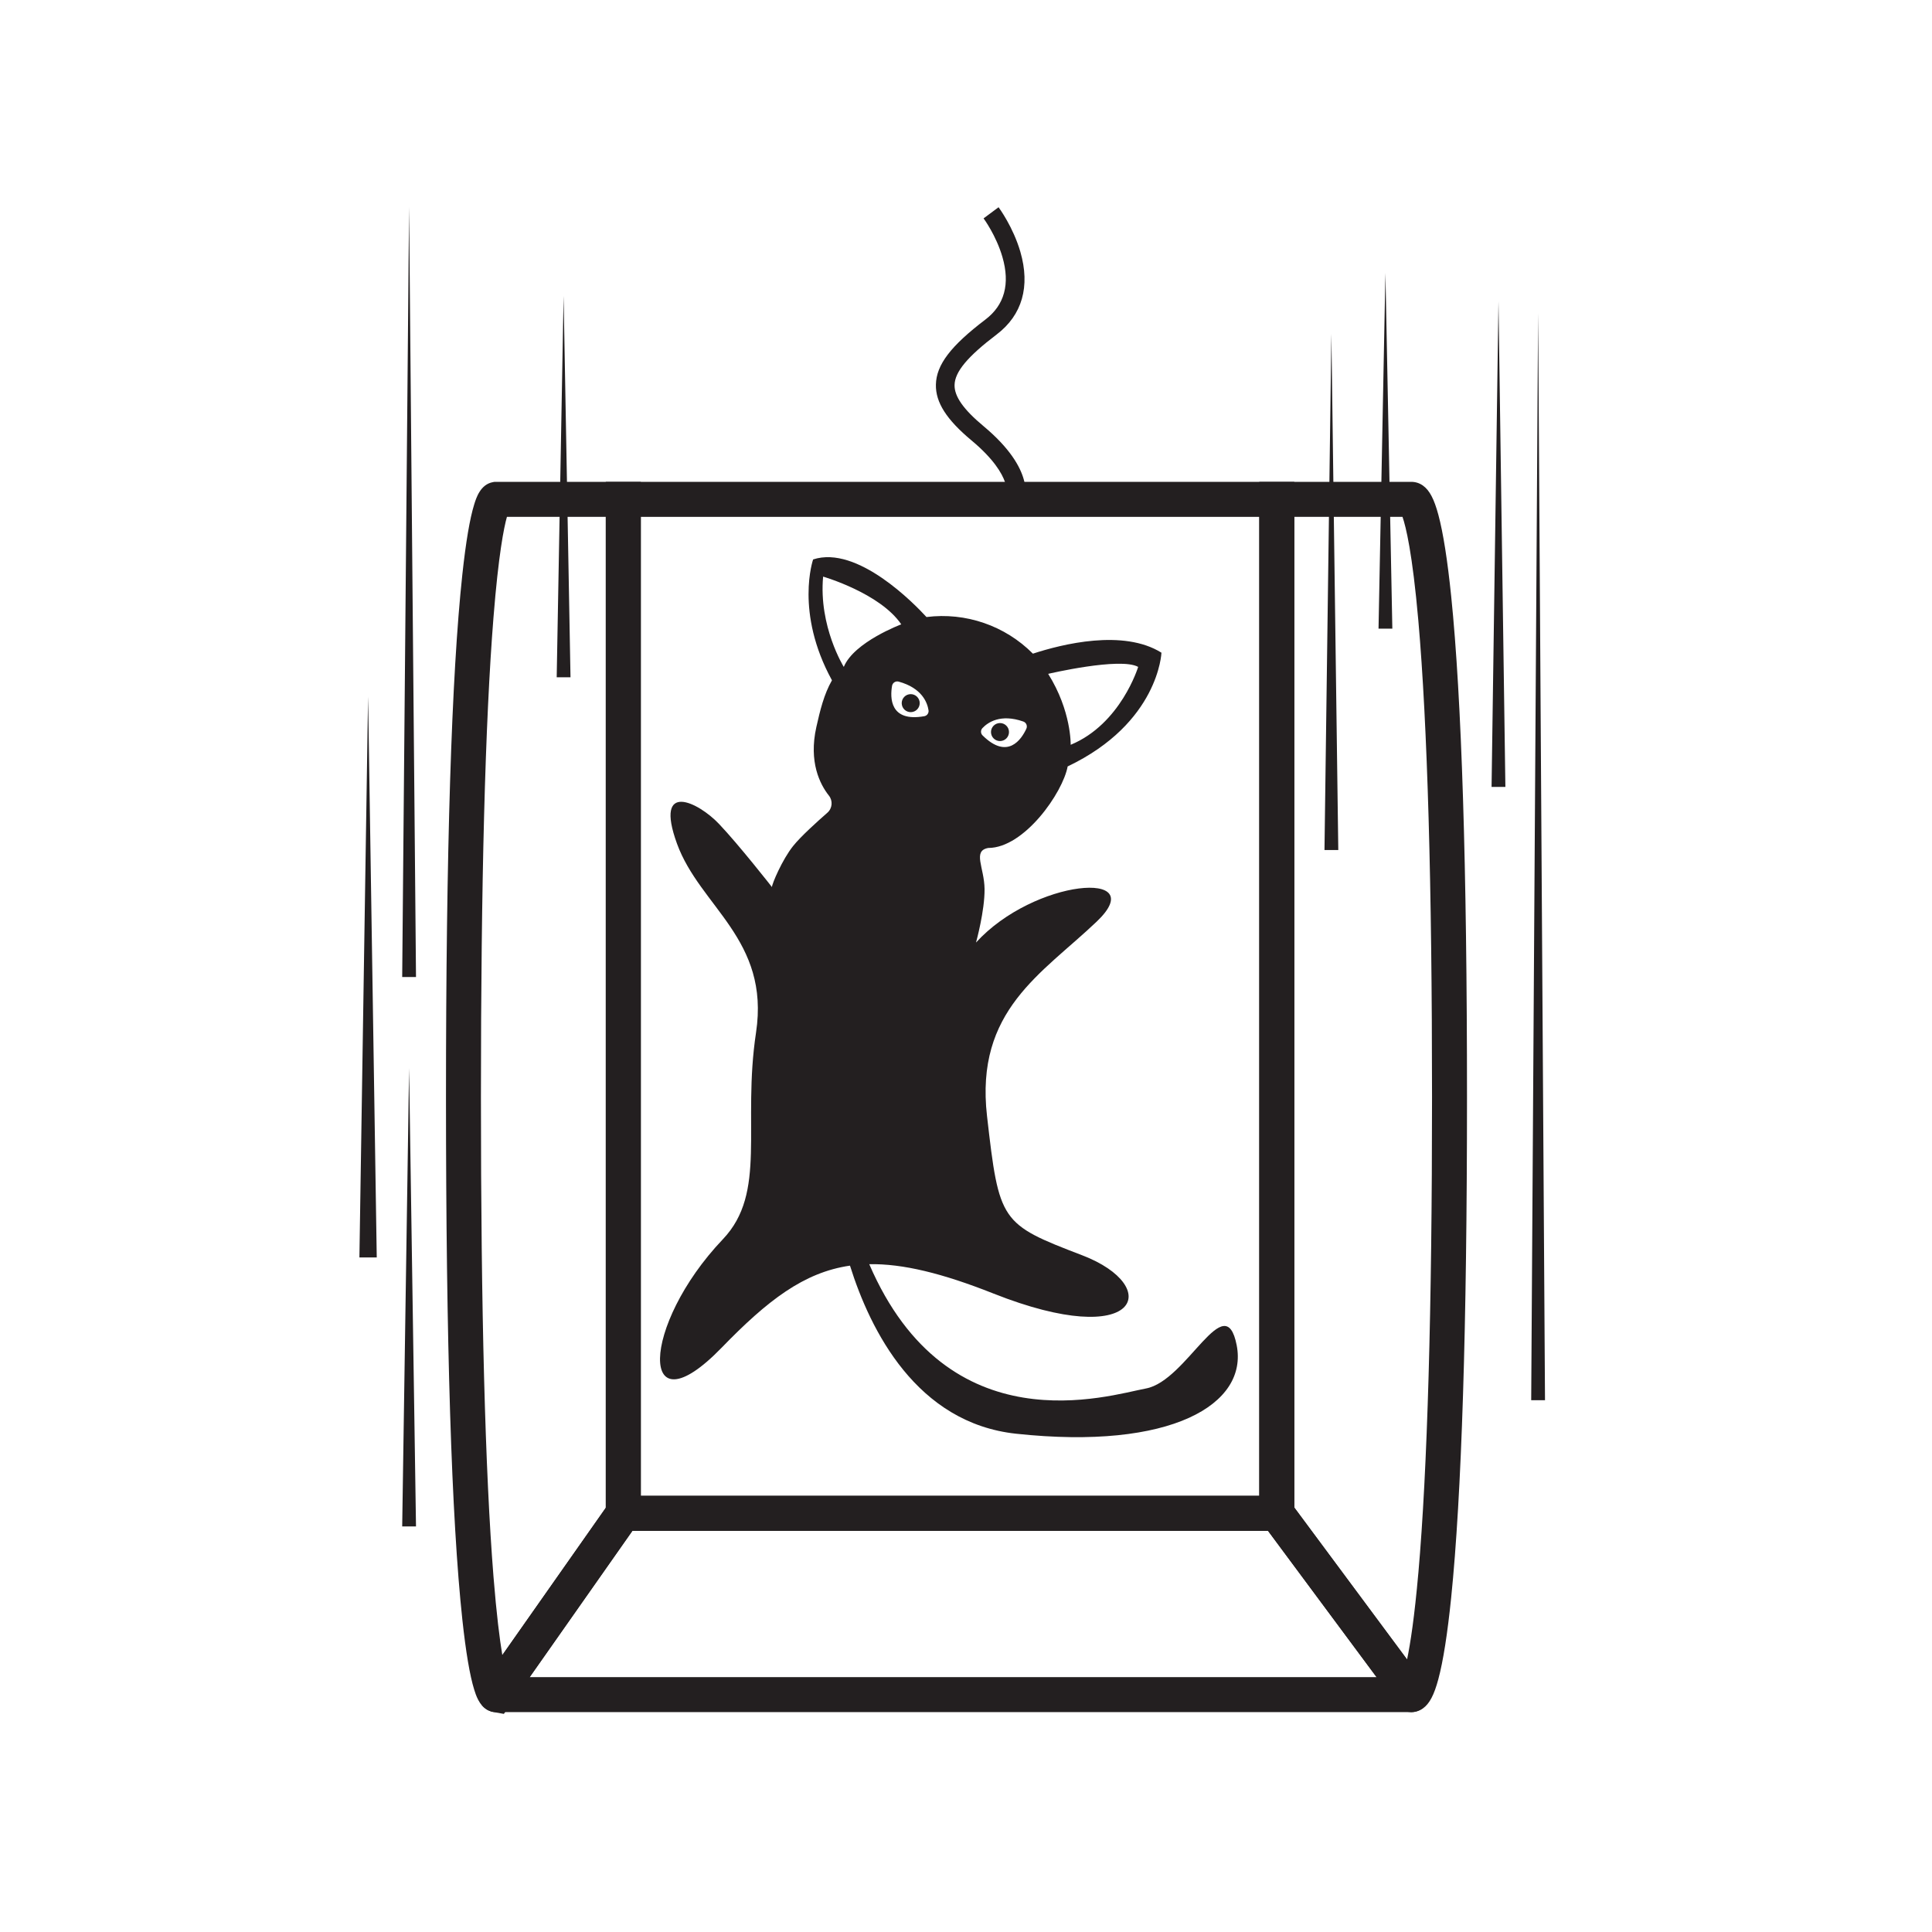
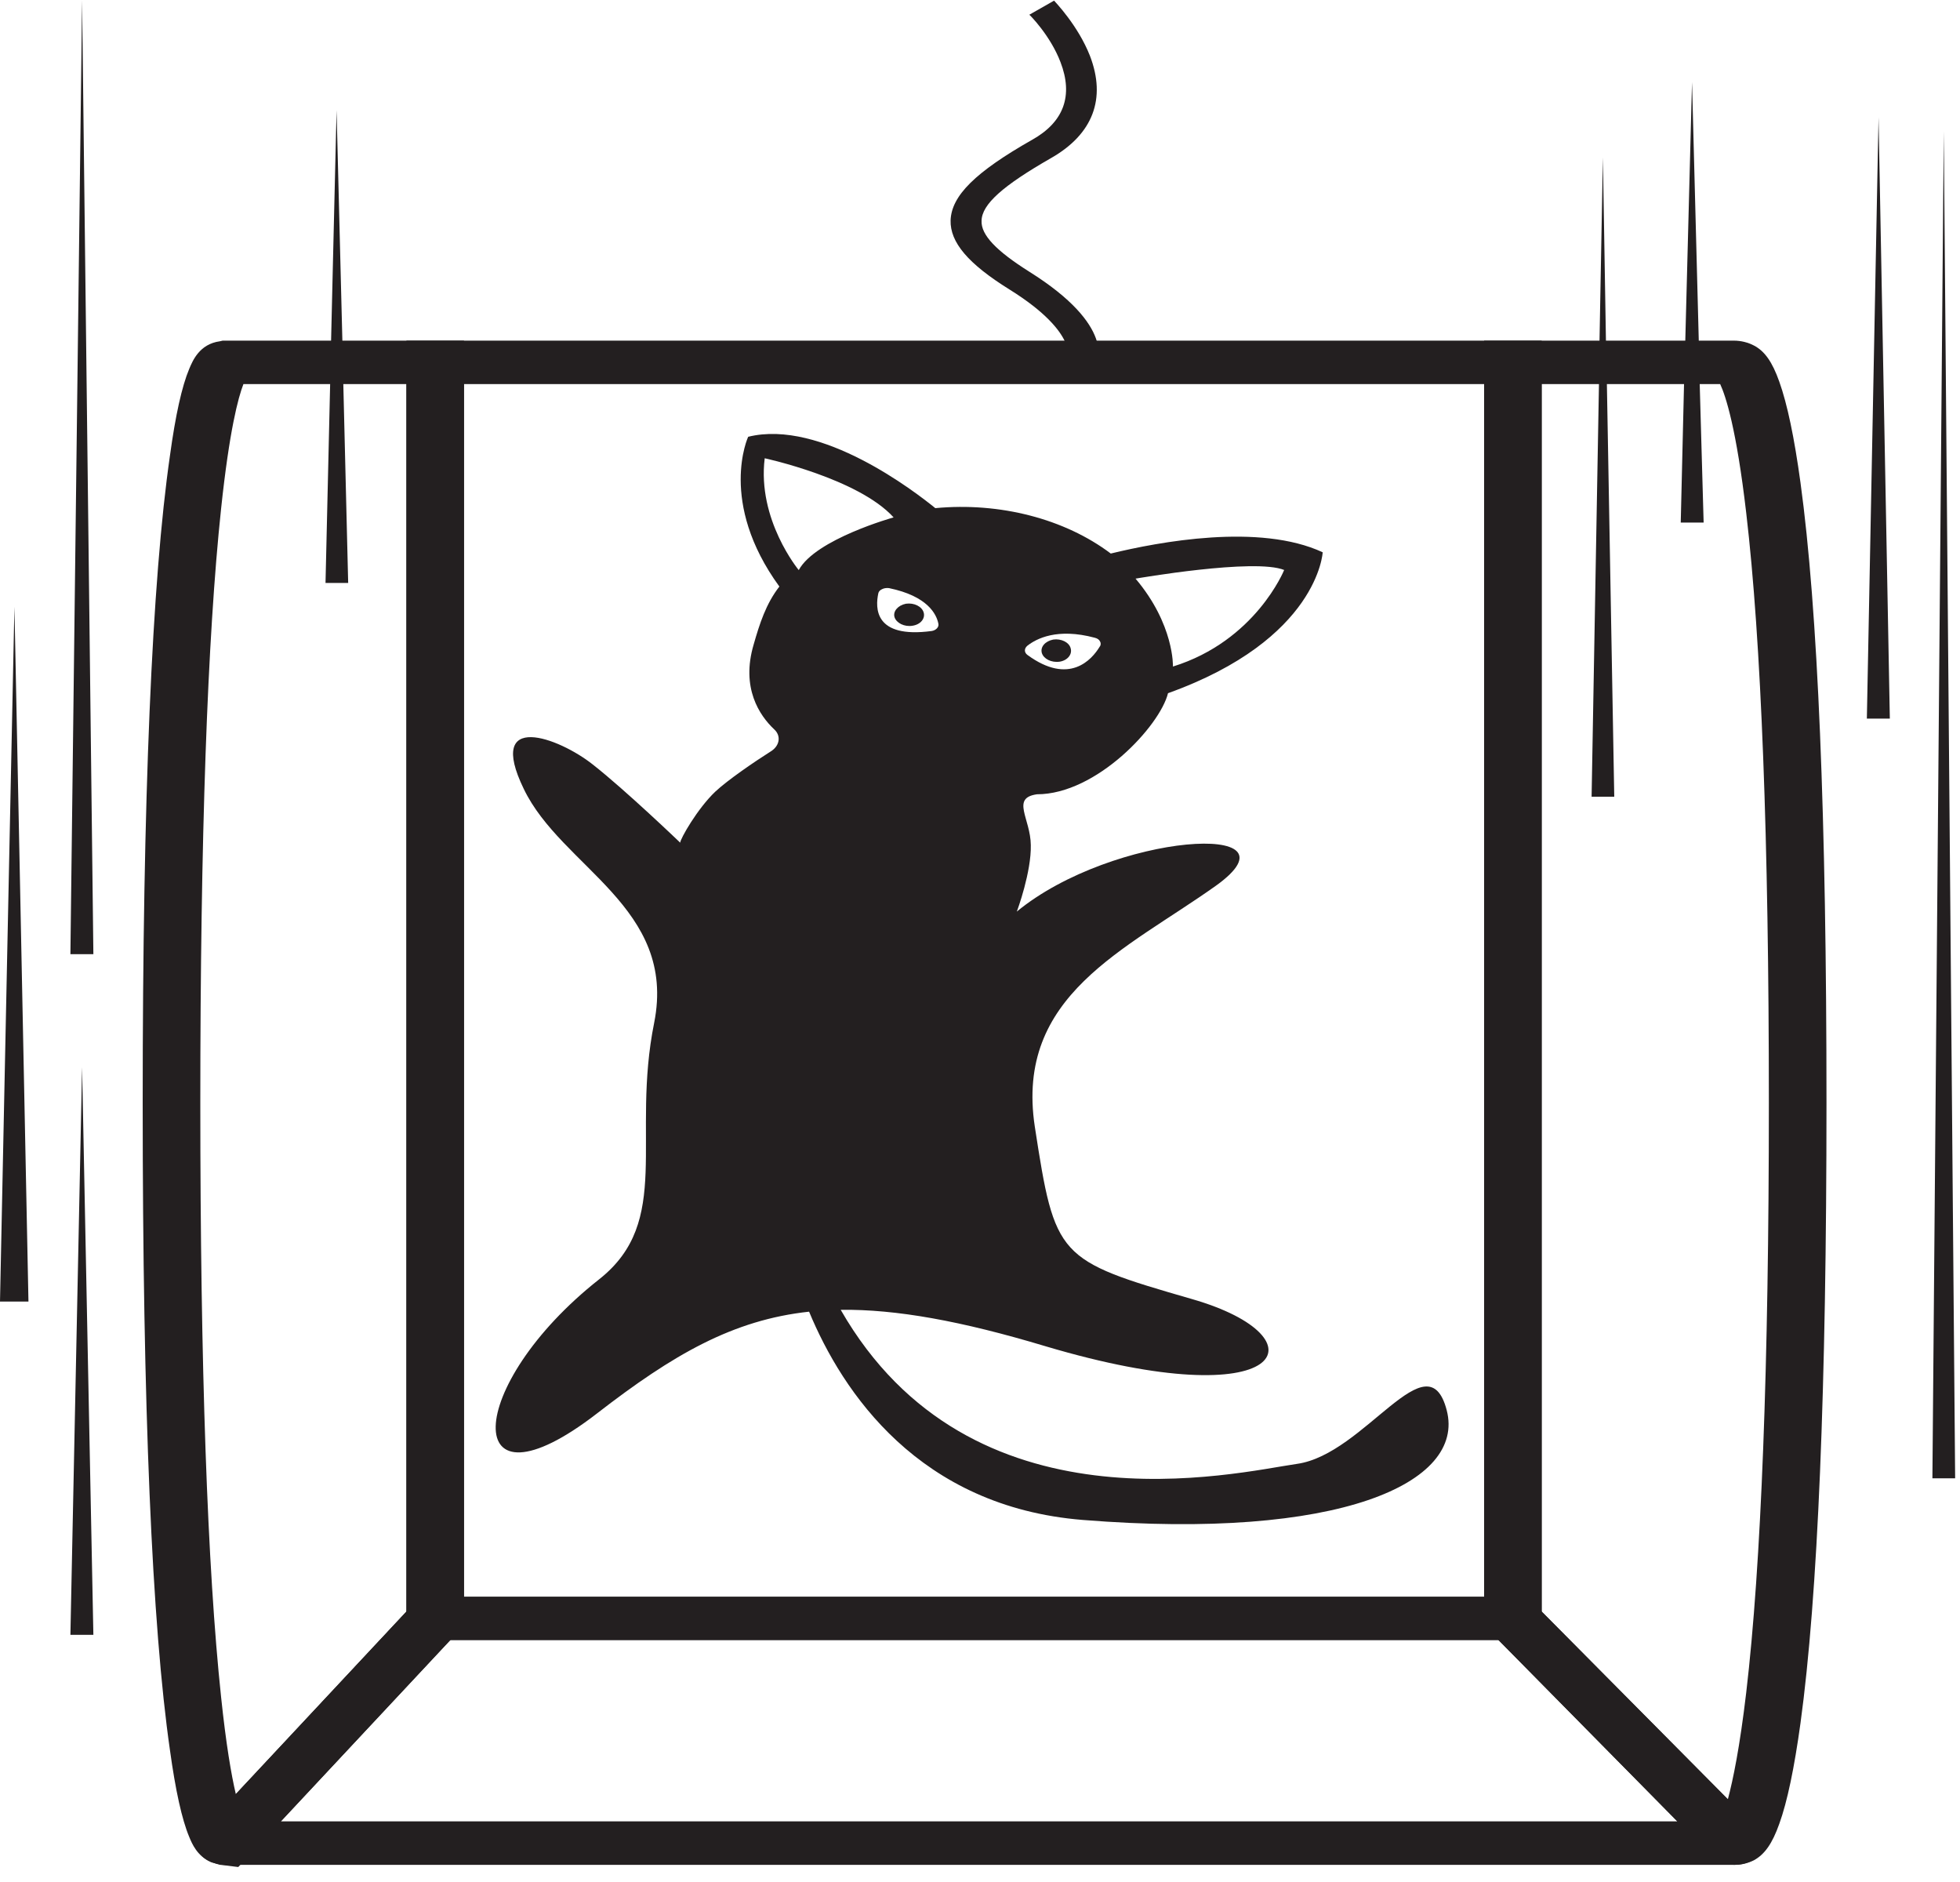
- <svg xmlns="http://www.w3.org/2000/svg" id="Layer_1" data-name="Layer 1" viewBox="0 0 2000 2000">
-   <defs>
-     <style>.cls-1{fill:#231f20;}</style>
-   </defs>
-   <g id="air">
-     <polygon class="cls-1" points="423.49 214.29 430.64 1011.4 416.35 1011.4 423.49 214.29" />
-     <polygon class="cls-1" points="1441.34 650.76 1427.05 650.76 1429.29 535.06 1430 498.82 1434.19 282.6 1438.39 498.82 1439.09 535.06 1441.34 650.76" />
-     <polygon class="cls-1" points="381.04 721.08 390.01 1301.72 372.06 1301.72 381.04 721.08" />
-     <polygon class="cls-1" points="1385.39 879.96 1371.1 879.96 1375.71 535.06 1376.19 498.82 1378.24 345.72 1380.29 498.82 1380.77 535.06 1385.39 879.96" />
-     <polygon class="cls-1" points="590.58 701.14 576.29 701.14 579.29 535.06 579.95 498.82 583.43 306.28 586.92 498.82 587.57 535.06 590.58 701.14" />
-     <polygon class="cls-1" points="1592.24 323.96 1599.38 1449.49 1585.09 1449.49 1592.24 323.96" />
-     <polygon class="cls-1" points="423.49 1105.83 430.64 1580.18 416.35 1580.18 423.49 1105.83" />
-     <polygon class="cls-1" points="1551.22 312.09 1558.37 814.62 1544.07 814.62 1551.22 312.09" />
-   </g>
-   <g id="lift">
-     <path class="cls-1" d="M511.82,498.82l-1.62.3c-12.88,2.36-17.21,16.28-19.29,23-4.54,14.59-8.67,39-12.29,72.56C467.38,698.94,461.68,881,461.68,1135.6s5.7,436.66,16.94,541c3.62,33.56,7.75,58,12.29,72.56,1.73,5.54,5,16,13.39,20.78a16.64,16.64,0,0,0,1.51.79,18.94,18.94,0,0,0,2.54,1l.79.22,1.06.22.26.05,11.16,2,1.26-1.8,25.45-36.24,106.33-151.43,8.7-12.39V498.82ZM520,1713.37c-2.78-16.62-6-42.18-9.14-81.23-8.61-107.9-13-275-13-496.54s4.37-388.64,13-496.54c5.22-65.35,10.78-92.9,13.91-104H627.12V1560.87Z" />
-     <path class="cls-1" d="M1475.59,1743.46l-19-25.56h0L1339.86,1560.6l-3.57-4.81a18.13,18.13,0,0,0-14.55-7.32H645.24a18.13,18.13,0,0,0-14.83,7.71l-3.29,4.68h0L520,1713.37l-21.4,30.48a18.11,18.11,0,0,0,5.66,26,16.64,16.64,0,0,0,1.51.79,18.94,18.94,0,0,0,2.54,1l.79.22,1.06.22.26.05a18.81,18.81,0,0,0,3,.25H1461a18.12,18.12,0,0,0,14.55-28.92Zm-927.26-7.32,106.33-151.43h658L1425,1736.14Z" />
-     <path class="cls-1" d="M627.12,498.82V1584.71h712.74V498.82Zm36.24,36.24h640.26V1548.47H663.36Z" />
-     <path class="cls-1" d="M1059.74,520.8,1042.05,513a2.5,2.5,0,0,0-.14.34c.07-.2,1.68-5.09-1.52-14.27s-11.78-24.05-34.66-43.12c-25.92-21.6-37.3-39.44-36.89-57.84.46-20.48,15.31-40,51.26-67.32,19.77-15,25.7-36.82,17.61-64.73-6.45-22.28-19.39-39.84-19.52-40l15.51-11.53c.62.83,15.16,20.58,22.58,46.17,10.39,35.85,1.92,65.42-24.48,85.5-30.28,23-43.33,38.68-43.64,52.36-.26,11.8,9.25,25.33,29.94,42.56C1072.63,486.58,1061.22,517.43,1059.74,520.8Z" />
-     <path class="cls-1" d="M1502.26,617.18c-3.82-37.29-8.28-65.62-13.26-84.21-4.38-16.38-9.15-25.43-15.94-30.28a20.46,20.46,0,0,0-12.58-3.87H1303.62V1572.58l9,12.13L1425,1736.14l24.81,33.43,5.31,1.83a18.48,18.48,0,0,0,5.65,1h.38a20.55,20.55,0,0,0,11.88-3.88c6.79-4.84,11.56-13.9,15.94-30.28,5-18.59,9.44-46.92,13.26-84.21,10.88-106.38,16.4-280.8,16.4-518.42S1513.14,723.56,1502.26,617.18Zm-34,1011.24c-4,45.55-8.23,73-11.67,89.47L1339.86,1560.6V535.06h112c3.47,9.93,10.24,37.13,16.43,107.72,9.38,106.93,14.14,272.74,14.14,492.82S1477.66,1521.49,1468.28,1628.42Z" />
-   </g>
-   <g id="cat">
-     <path class="cls-1" d="M1280.22,1392.6c-12-61.07-51.31,36.83-93.93,44.75-38.71,7.21-204.69,60.83-286.45-128.68,34.7-.57,75.41,9.32,128.54,30.38,151.82,60.19,176.37-7.26,91.82-39.62s-85.88-34.36-98.43-144,56.8-147.31,113.6-201.46-64.86-44.32-125,21.73c.27-1,9.1-33,8.84-55.47-.25-22.12-12.73-39.45,3.8-42.42,37.41,0,77.28-57.38,82.22-84.4,94.42-45.06,97.1-117.74,97.1-117.74-39.46-24.71-102.85-8.88-133.07,1a132.09,132.09,0,0,0-110.17-37.92c-12.18-13.31-71.53-74.66-117.35-59.62,0,0-19.13,54.62,19.5,125.11-8.28,14.5-12.28,31.14-16.17,48.45C837,788.9,848.87,811.94,858,823.51a12.91,12.91,0,0,1-1.49,17.81c-10.88,9.51-27.54,24.58-35.4,34.37-11.4,14.2-22,39.46-22,42.58,0,0-34.26-43.78-54.83-65.39C723,830.41,677,807.61,700.75,873.18s96.44,99.26,81.89,195.71,11.85,165.49-34.36,214c-85.15,89.5-87.83,201.46-1.3,112.3,47.58-49.07,85.17-78.09,132.92-85,21.08,67.24,69,162.91,172,174C1212.51,1501.46,1292.16,1453.67,1280.22,1392.6Zm-102-702.22s-17.92,59.14-69.86,80.63c0,0,.89-34.93-23.29-73.44C1085.09,697.57,1159.84,680,1178.24,690.38ZM1017,753.75c5.52-5.87,18.68-15.14,42.37-6.81a5.47,5.47,0,0,1,3.1,7.45c-5.07,10.94-19.34,32.64-45.36,6.86A5.39,5.39,0,0,1,1017,753.75Zm-55.79-18.44a5.38,5.38,0,0,1-4.36,6.1c-36.07,6.39-35.45-19.58-33.39-31.46a5.46,5.46,0,0,1,6.78-4.36C954.46,712.23,960,727.34,961.21,735.31Zm-87.72-44.93s-26.12-41.86-21.4-93.47c0,0,58.85,17,80.89,49.41C933,646.32,884.05,664.58,873.49,690.38Z" />
-     <path class="cls-1" d="M944.75,737a9.32,9.32,0,1,1,7.13-11.08A9.32,9.32,0,0,1,944.75,737Z" />
-     <path class="cls-1" d="M1037.17,766.93a9.32,9.32,0,1,1,7.13-11.07A9.32,9.32,0,0,1,1037.17,766.93Z" />
+ <svg xmlns="http://www.w3.org/2000/svg" width="25pt" height="24pt" viewBox="0 0 25 24" version="1.1">
+   <g id="surface1">
+     <path style=" stroke:none;fill-rule:nonzero;fill:rgb(13.725%,12.157%,12.549%);fill-opacity:1;" d="M 1.047 0.004 L 1.191 12.168 L 0.898 12.168 Z M 1.047 0.004 " />
+     <path style=" stroke:none;fill-rule:nonzero;fill:rgb(13.725%,12.157%,12.549%);fill-opacity:1;" d="M 21.73 6.664 L 21.438 6.664 L 21.48 4.898 L 21.496 4.344 L 21.582 1.047 L 21.668 4.344 L 21.68 4.898 Z M 21.73 6.664 " />
+     <path style=" stroke:none;fill-rule:nonzero;fill:rgb(13.725%,12.157%,12.549%);fill-opacity:1;" d="M 0.184 7.738 L 0.363 16.598 L 0 16.598 Z M 0.184 7.738 " />
+     <path style=" stroke:none;fill-rule:nonzero;fill:rgb(13.725%,12.157%,12.549%);fill-opacity:1;" d="M 20.59 10.16 L 20.301 10.16 L 20.395 4.898 L 20.402 4.344 L 20.445 2.008 L 20.484 4.344 L 20.496 4.898 Z M 20.59 10.16 " />
+     <path style=" stroke:none;fill-rule:nonzero;fill:rgb(13.725%,12.157%,12.549%);fill-opacity:1;" d="M 4.441 7.434 L 4.152 7.434 L 4.211 4.898 L 4.223 4.344 L 4.293 1.406 L 4.367 4.344 L 4.379 4.898 Z M 4.441 7.434 " />
+     <path style=" stroke:none;fill-rule:nonzero;fill:rgb(13.725%,12.157%,12.549%);fill-opacity:1;" d="M 24.793 1.676 L 24.938 18.852 L 24.648 18.852 Z M 24.793 1.676 " />
+     <path style=" stroke:none;fill-rule:nonzero;fill:rgb(13.725%,12.157%,12.549%);fill-opacity:1;" d="M 1.047 13.609 L 1.191 20.848 L 0.898 20.848 Z M 1.047 13.609 " />
+     <path style=" stroke:none;fill-rule:nonzero;fill:rgb(13.725%,12.157%,12.549%);fill-opacity:1;" d="M 23.961 1.496 L 24.105 9.164 L 23.812 9.164 Z M 23.961 1.496 " />
+     <path style=" stroke:none;fill-rule:nonzero;fill:rgb(13.725%,12.157%,12.549%);fill-opacity:1;" d="M 2.84 4.344 L 2.805 4.352 C 2.543 4.387 2.457 4.602 2.414 4.703 C 2.32 4.926 2.238 5.297 2.168 5.809 C 1.938 7.398 1.82 10.18 1.82 14.062 C 1.82 17.949 1.938 20.727 2.168 22.32 C 2.238 22.828 2.32 23.203 2.414 23.426 C 2.449 23.512 2.516 23.668 2.684 23.742 C 2.699 23.746 2.707 23.754 2.719 23.754 C 2.734 23.758 2.754 23.766 2.77 23.77 L 2.785 23.773 L 2.805 23.781 L 2.812 23.781 L 3.039 23.809 L 3.066 23.781 L 3.582 23.227 L 5.742 20.918 L 5.918 20.727 L 5.918 4.344 Z M 3.008 22.879 C 2.949 22.629 2.883 22.238 2.82 21.641 C 2.645 19.992 2.555 17.441 2.555 14.062 C 2.555 10.684 2.645 8.133 2.82 6.488 C 2.926 5.488 3.039 5.066 3.105 4.898 L 5.184 4.898 L 5.184 20.551 Z M 3.008 22.879 " />
+     <path style=" stroke:none;fill-rule:nonzero;fill:rgb(13.725%,12.157%,12.549%);fill-opacity:1;" d="M 22.422 23.34 L 22.039 22.945 L 19.664 20.551 L 19.594 20.477 C 19.523 20.406 19.414 20.363 19.297 20.363 L 5.551 20.363 C 5.43 20.363 5.32 20.406 5.25 20.48 L 5.184 20.551 L 3.008 22.879 L 2.57 23.344 C 2.512 23.406 2.492 23.488 2.512 23.562 C 2.535 23.637 2.598 23.703 2.684 23.742 C 2.695 23.746 2.703 23.75 2.719 23.754 C 2.734 23.758 2.75 23.766 2.77 23.77 L 2.785 23.773 L 2.809 23.777 C 2.832 23.781 2.852 23.781 2.871 23.781 L 22.125 23.781 C 22.266 23.781 22.391 23.723 22.457 23.629 C 22.52 23.535 22.508 23.422 22.422 23.34 Z M 3.582 23.227 L 5.742 20.914 L 19.113 20.914 L 21.395 23.227 Z M 3.582 23.227 " />
+     <path style=" stroke:none;fill-rule:nonzero;fill:rgb(13.725%,12.157%,12.549%);fill-opacity:1;" d="M 5.184 4.344 L 5.184 20.914 L 19.664 20.914 L 19.664 4.344 Z M 5.918 4.898 L 18.93 4.898 L 18.93 20.363 L 5.918 20.363 Z M 5.918 4.898 " />
+     <path style=" stroke:none;fill-rule:nonzero;fill:rgb(13.725%,12.157%,12.549%);fill-opacity:1;" d="M 13.973 4.68 L 13.613 4.562 C 13.613 4.562 13.613 4.566 13.613 4.566 C 13.613 4.566 13.645 4.488 13.582 4.352 C 13.516 4.211 13.34 3.98 12.875 3.691 C 12.348 3.363 12.117 3.09 12.125 2.809 C 12.137 2.496 12.438 2.195 13.168 1.781 C 13.57 1.555 13.691 1.219 13.527 0.793 C 13.398 0.453 13.133 0.188 13.129 0.188 L 13.445 0.008 C 13.457 0.023 13.75 0.324 13.902 0.711 C 14.113 1.258 13.941 1.711 13.406 2.016 C 12.793 2.367 12.523 2.605 12.52 2.816 C 12.512 2.996 12.707 3.199 13.129 3.465 C 14.238 4.16 14.004 4.633 13.973 4.68 Z M 13.973 4.68 " />
+     <path style=" stroke:none;fill-rule:nonzero;fill:rgb(13.725%,12.157%,12.549%);fill-opacity:1;" d="M 22.965 6.152 C 22.887 5.582 22.797 5.152 22.695 4.867 C 22.605 4.613 22.508 4.477 22.371 4.406 C 22.297 4.367 22.207 4.344 22.117 4.344 L 18.93 4.344 L 18.93 20.734 L 19.113 20.914 L 21.395 23.227 L 21.902 23.734 L 22.008 23.766 C 22.043 23.773 22.082 23.781 22.125 23.781 L 22.129 23.781 C 22.215 23.781 22.301 23.758 22.371 23.723 C 22.508 23.648 22.605 23.512 22.695 23.258 C 22.797 22.977 22.887 22.543 22.965 21.977 C 23.188 20.352 23.297 17.688 23.297 14.062 C 23.297 10.438 23.188 7.777 22.965 6.152 Z M 22.273 21.586 C 22.191 22.281 22.105 22.699 22.039 22.945 L 19.664 20.551 L 19.664 4.898 L 21.941 4.898 C 22.012 5.051 22.148 5.465 22.273 6.539 C 22.465 8.176 22.562 10.703 22.562 14.062 C 22.562 17.422 22.465 19.953 22.273 21.586 Z M 22.273 21.586 " />
+     <path style=" stroke:none;fill-rule:nonzero;fill:rgb(13.725%,12.157%,12.549%);fill-opacity:1;" d="M 18.453 17.984 C 18.211 17.055 17.41 18.547 16.543 18.668 C 15.758 18.781 12.383 19.598 10.723 16.703 C 11.43 16.695 12.258 16.844 13.336 17.168 C 16.422 18.086 16.918 17.059 15.203 16.566 C 13.484 16.07 13.457 16.039 13.199 14.367 C 12.945 12.691 14.355 12.117 15.512 11.293 C 16.664 10.465 14.195 10.617 12.969 11.625 C 12.977 11.609 13.156 11.117 13.148 10.777 C 13.145 10.438 12.891 10.176 13.227 10.129 C 13.988 10.129 14.797 9.254 14.898 8.84 C 16.816 8.152 16.871 7.043 16.871 7.043 C 16.066 6.668 14.781 6.91 14.168 7.059 C 13.582 6.617 12.754 6.402 11.93 6.48 C 11.68 6.277 10.473 5.34 9.543 5.57 C 9.543 5.57 9.156 6.402 9.941 7.48 C 9.77 7.699 9.688 7.957 9.613 8.219 C 9.449 8.773 9.688 9.125 9.875 9.301 C 9.961 9.379 9.949 9.5 9.844 9.574 C 9.621 9.715 9.285 9.945 9.125 10.094 C 8.895 10.312 8.676 10.699 8.676 10.746 C 8.676 10.746 7.98 10.078 7.562 9.75 C 7.129 9.406 6.195 9.059 6.68 10.059 C 7.16 11.062 8.637 11.57 8.344 13.043 C 8.047 14.516 8.582 15.57 7.645 16.312 C 5.914 17.676 5.859 19.383 7.617 18.023 C 8.586 17.273 9.348 16.832 10.32 16.727 C 10.746 17.754 11.723 19.215 13.812 19.383 C 17.078 19.645 18.695 18.914 18.453 17.984 Z M 16.379 7.27 C 16.379 7.27 16.016 8.172 14.961 8.5 C 14.961 8.5 14.98 7.965 14.484 7.379 C 14.488 7.379 16.008 7.113 16.383 7.27 Z M 13.105 8.234 C 13.219 8.145 13.484 8.004 13.965 8.133 C 13.996 8.141 14.02 8.156 14.031 8.18 C 14.043 8.199 14.043 8.227 14.027 8.246 C 13.926 8.414 13.637 8.742 13.105 8.352 C 13.062 8.32 13.062 8.27 13.105 8.234 Z M 11.969 7.953 C 11.98 7.996 11.938 8.039 11.883 8.047 C 11.148 8.145 11.164 7.75 11.203 7.566 C 11.207 7.543 11.227 7.523 11.254 7.512 C 11.277 7.5 11.312 7.496 11.34 7.5 C 11.832 7.602 11.945 7.832 11.969 7.953 Z M 10.188 7.27 C 10.188 7.27 9.656 6.629 9.754 5.844 C 9.754 5.844 10.949 6.102 11.398 6.598 C 11.398 6.598 10.402 6.875 10.188 7.27 Z M 10.188 7.27 " />
+     <path style=" stroke:none;fill-rule:nonzero;fill:rgb(13.725%,12.157%,12.549%);fill-opacity:1;" d="M 11.637 7.98 C 11.535 7.996 11.434 7.945 11.41 7.871 C 11.387 7.797 11.453 7.719 11.555 7.699 C 11.66 7.684 11.758 7.734 11.781 7.809 C 11.805 7.887 11.742 7.965 11.637 7.98 Z M 11.637 7.98 " />
+     <path style=" stroke:none;fill-rule:nonzero;fill:rgb(13.725%,12.157%,12.549%);fill-opacity:1;" d="M 13.516 8.438 C 13.41 8.453 13.312 8.402 13.289 8.328 C 13.266 8.25 13.332 8.176 13.434 8.156 C 13.535 8.141 13.637 8.191 13.656 8.266 C 13.68 8.344 13.617 8.422 13.516 8.438 Z M 13.516 8.438 " />
  </g>
</svg>
